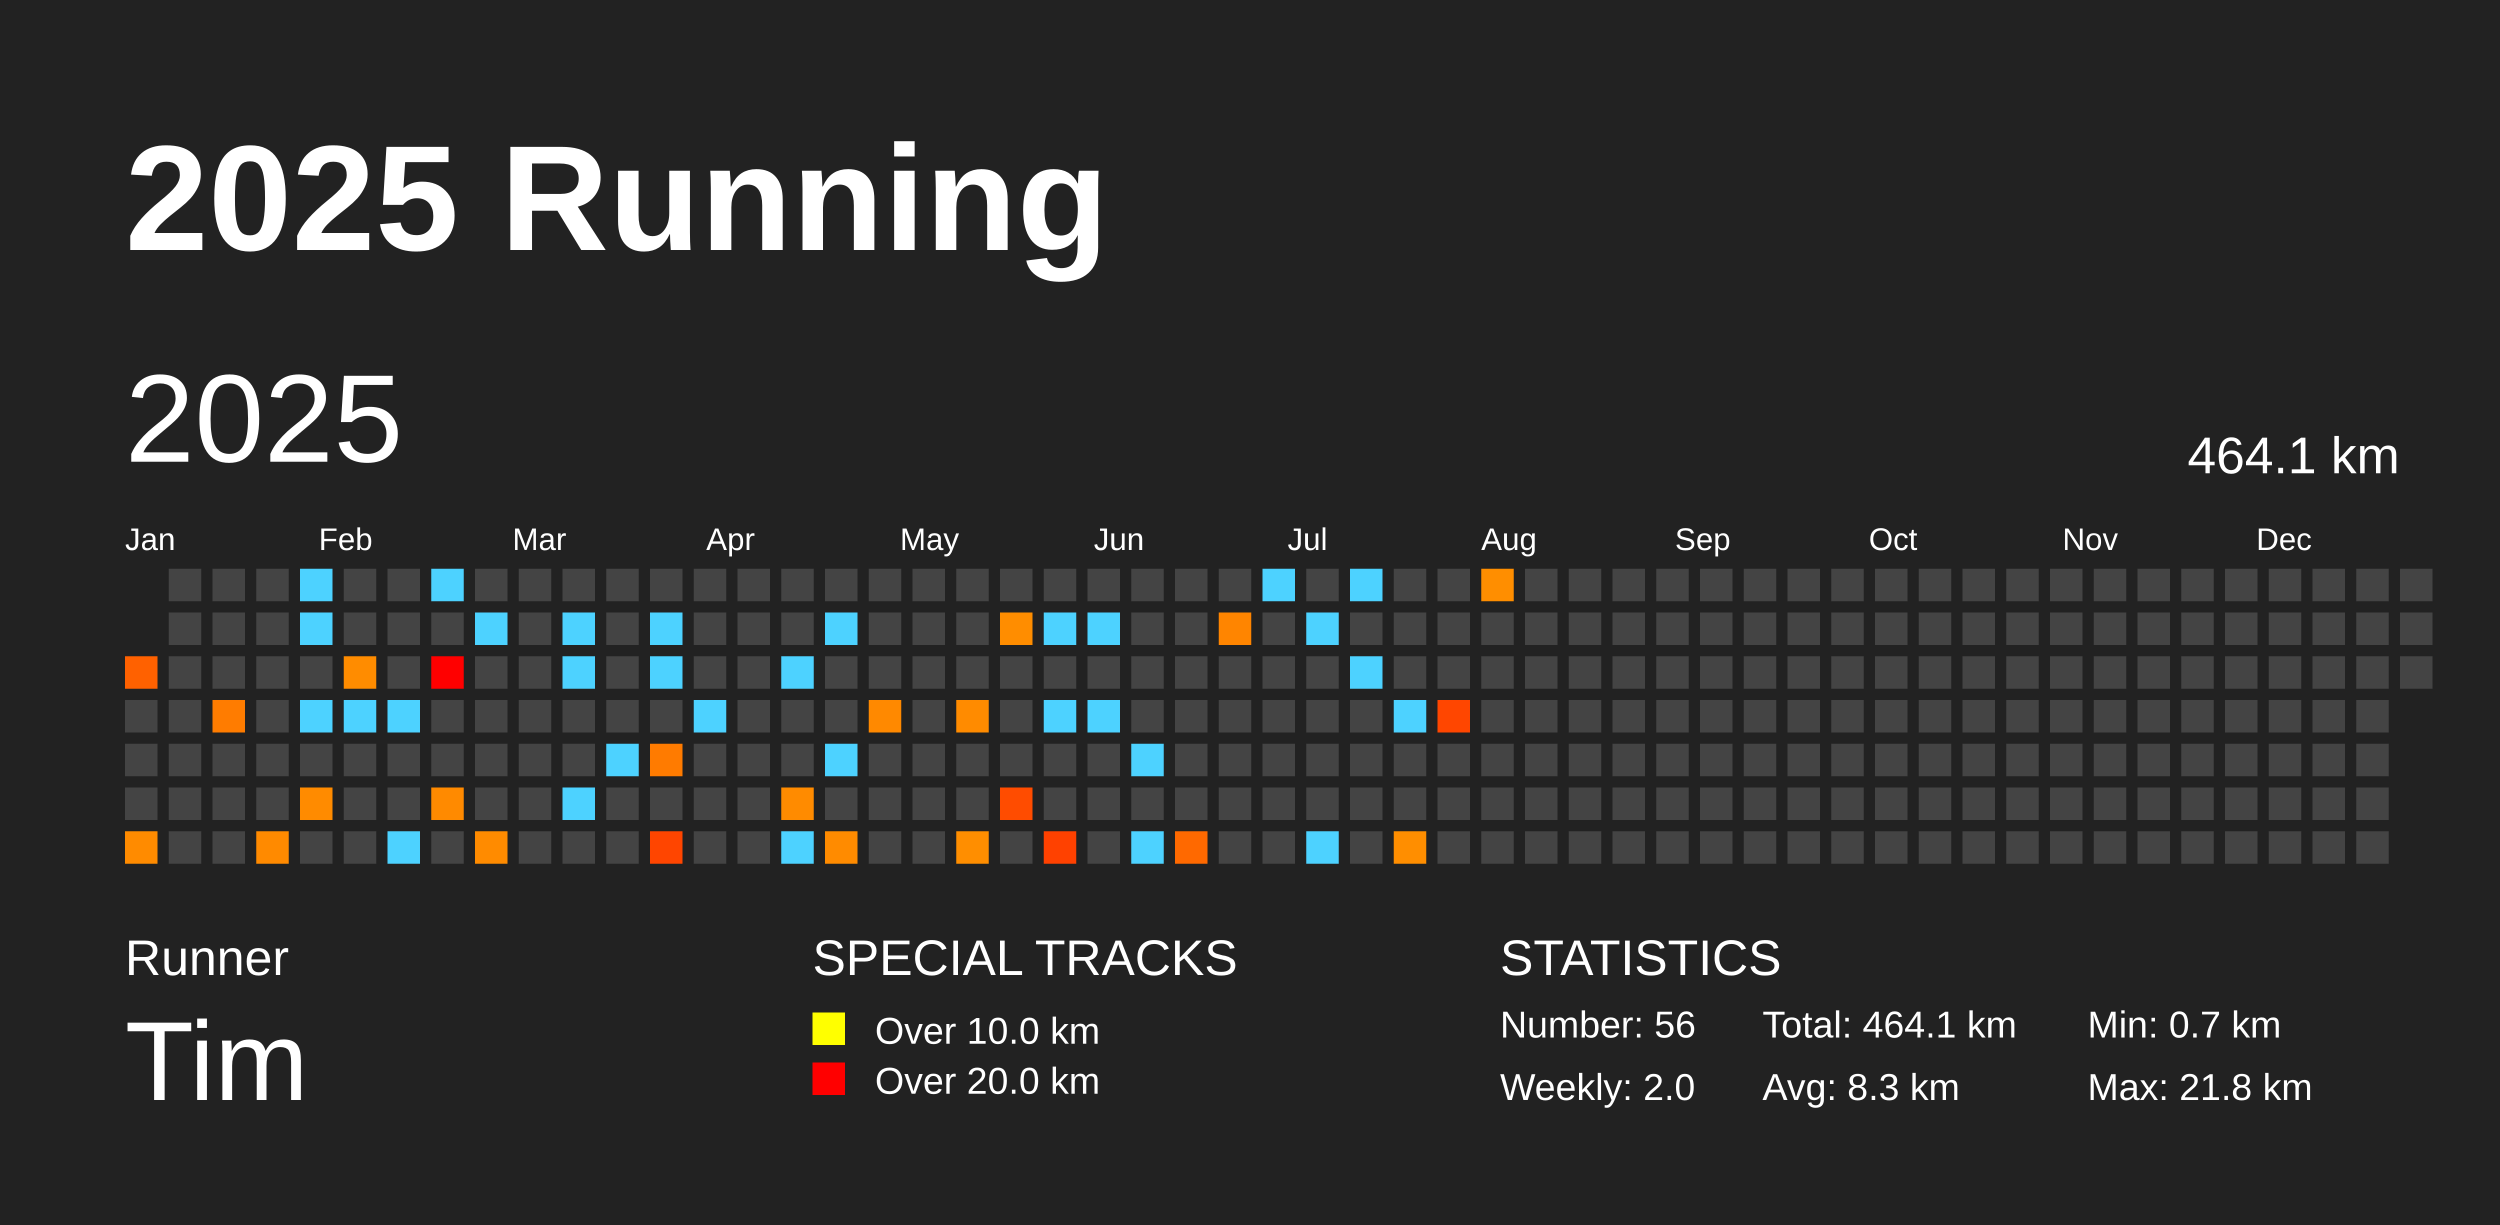
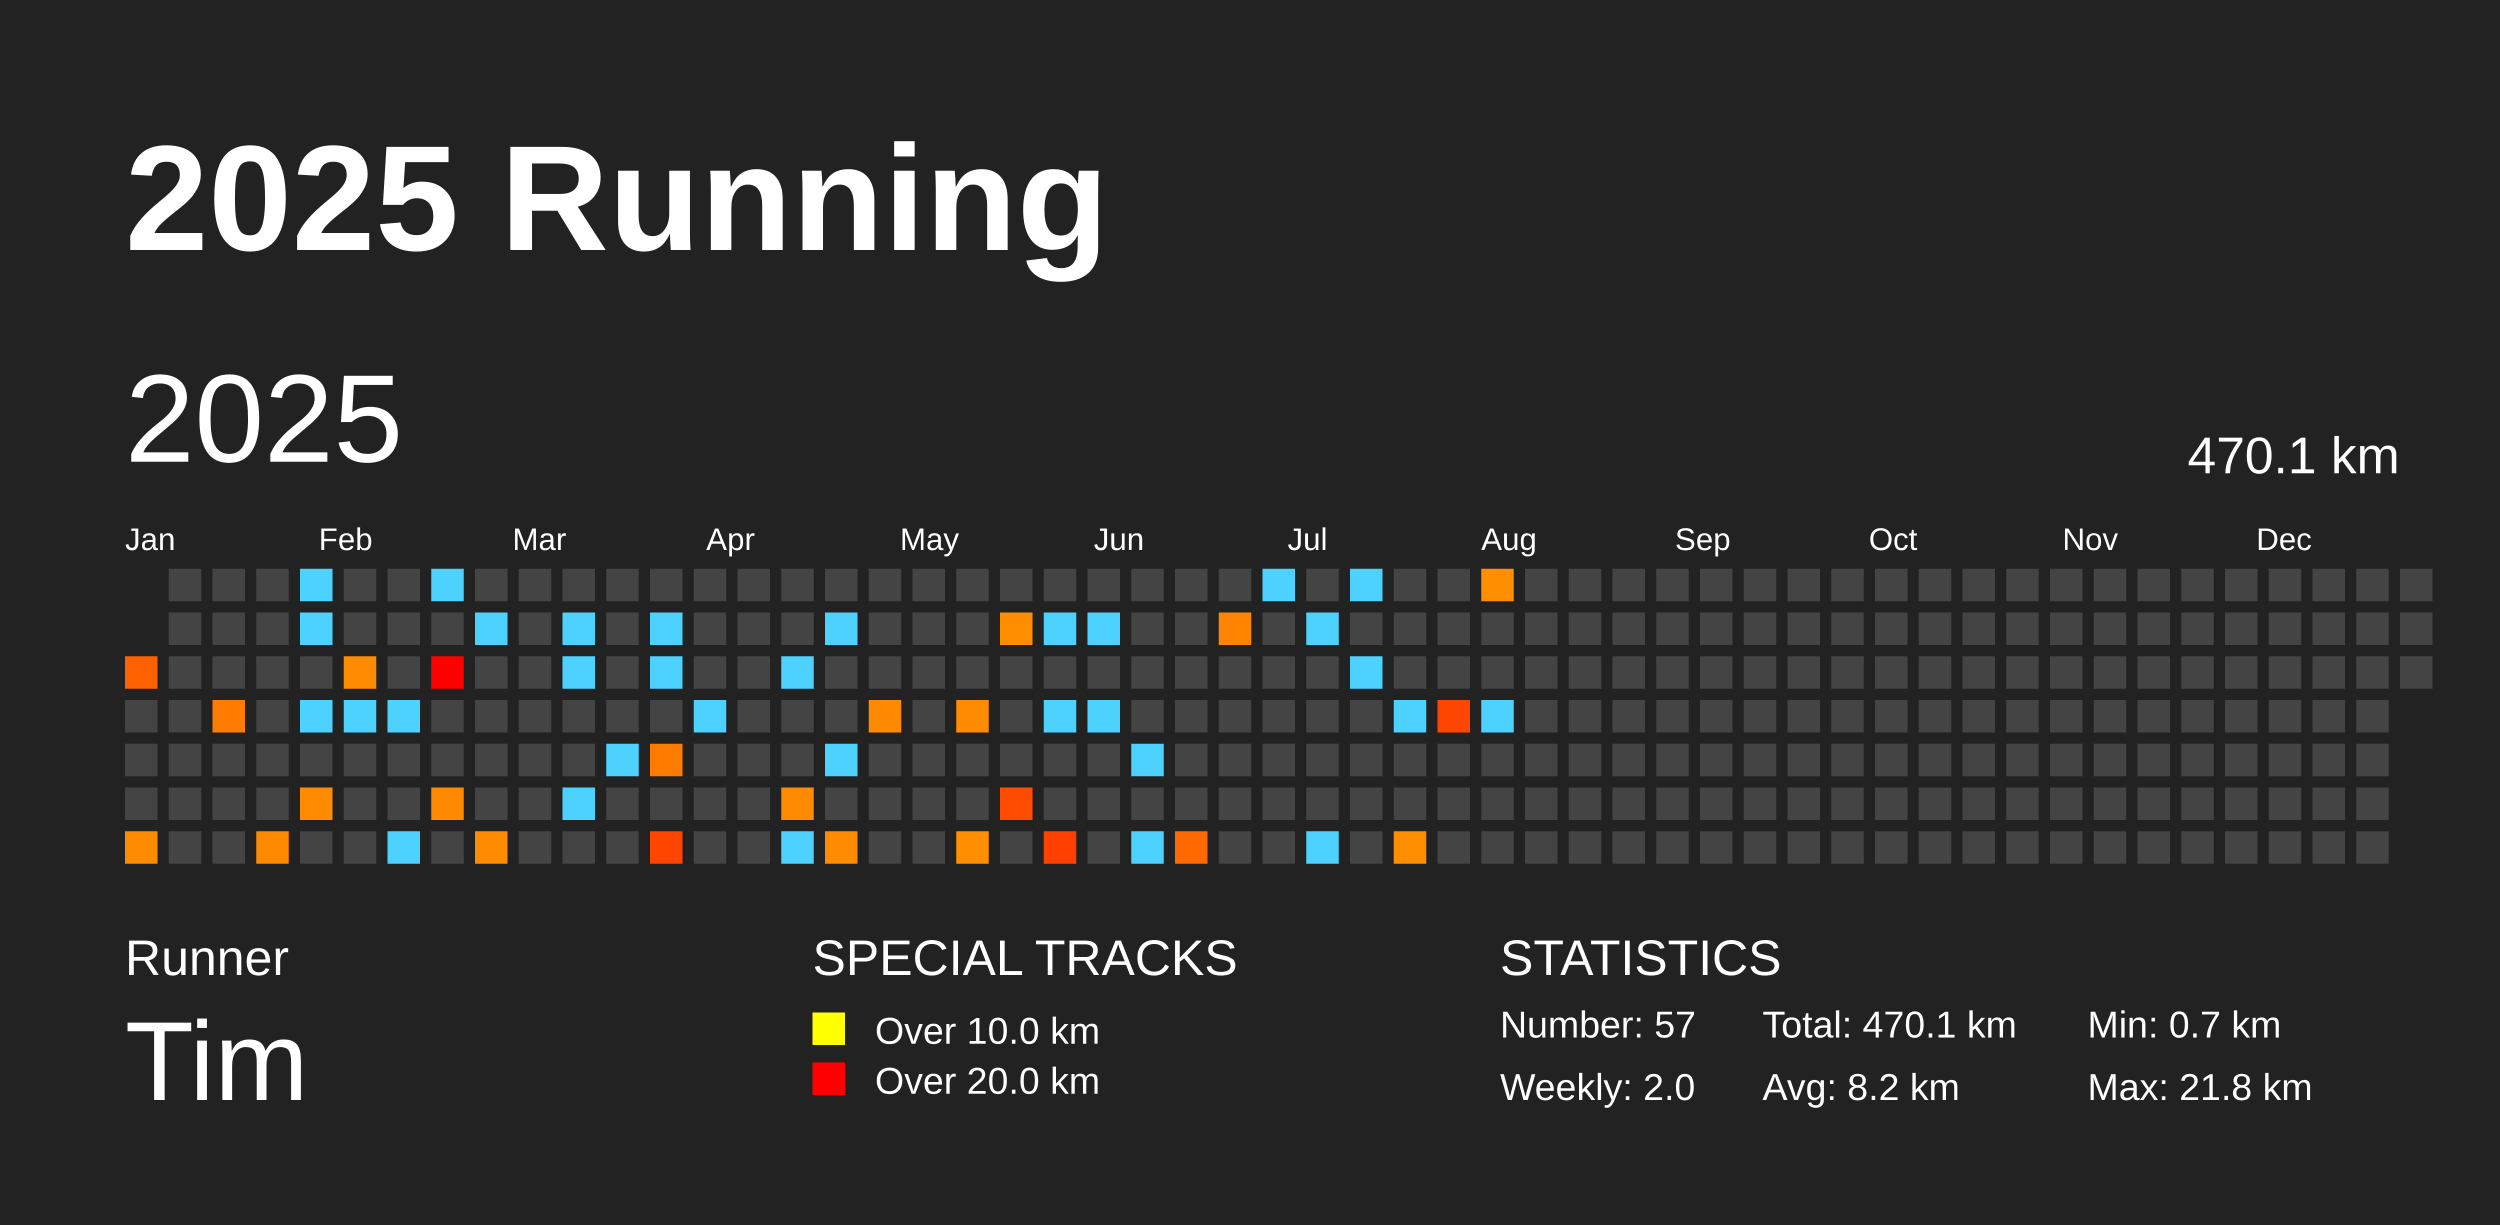
<svg xmlns="http://www.w3.org/2000/svg" baseProfile="full" height="98mm" version="1.1" viewBox="0,0,200,98" width="200mm">
  <defs />
  <rect fill="#222222" height="98" width="200" x="0" y="0" />
  <text fill="#FFFFFF" style="font-size:12px; font-family:Arial; font-weight:bold;" x="10" y="20">2025 Running</text>
  <text fill="#FFFFFF" style="font-size:4px; font-family:Arial" x="10" y="78">Runner</text>
  <text fill="#FFFFFF" style="font-size:9px; font-family:Arial" x="10" y="88">Tim</text>
  <text fill="#FFFFFF" style="font-size:4px; font-family:Arial" x="65" y="78">SPECIAL TRACKS</text>
  <rect fill="yellow" height="2.6" width="2.6" x="65" y="81" />
  <text fill="#FFFFFF" style="font-size:3px; font-family:Arial" x="70" y="83.5">Over 10.0 km</text>
  <rect fill="red" height="2.6" width="2.6" x="65" y="85" />
  <text fill="#FFFFFF" style="font-size:3px; font-family:Arial" x="70" y="87.5">Over 20.0 km</text>
  <text fill="#FFFFFF" style="font-size:4px; font-family:Arial" x="120" y="78">STATISTICS</text>
-   <text fill="#FFFFFF" style="font-size:3px; font-family:Arial" x="120" y="83">Number: 56</text>
+   <text fill="#FFFFFF" style="font-size:3px; font-family:Arial" x="120" y="83">Number: 57</text>
  <text fill="#FFFFFF" style="font-size:3px; font-family:Arial" x="120" y="88">Weekly: 2.0</text>
-   <text fill="#FFFFFF" style="font-size:3px; font-family:Arial" x="141" y="83">Total: 464.1 km</text>
-   <text fill="#FFFFFF" style="font-size:3px; font-family:Arial" x="141" y="88">Avg: 8.3 km</text>
+   <text fill="#FFFFFF" style="font-size:3px; font-family:Arial" x="141" y="83">Total: 470.1 km</text>
+   <text fill="#FFFFFF" style="font-size:3px; font-family:Arial" x="141" y="88">Avg: 8.2 km</text>
  <text fill="#FFFFFF" style="font-size:3px; font-family:Arial" x="167" y="83">Min: 0.7 km</text>
  <text fill="#FFFFFF" style="font-size:3px; font-family:Arial" x="167" y="88">Max: 21.8 km</text>
  <text dominant-baseline="hanging" fill="#FFFFFF" style="font-size:10.0px; font-family:Arial;" x="10" y="30">2025</text>
-   <text dominant-baseline="hanging" fill="#FFFFFF" style="font-size:4.125px; font-family:Arial;" x="175" y="35">464.1 km</text>
+   <text dominant-baseline="hanging" fill="#FFFFFF" style="font-size:4.125px; font-family:Arial;" x="175" y="35">470.1 km</text>
  <text fill="#FFFFFF" style="font-size:2.5px; font-family:Arial" x="10.0" y="44">Jan</text>
  <text fill="#FFFFFF" style="font-size:2.5px; font-family:Arial" x="25.5" y="44">Feb</text>
  <text fill="#FFFFFF" style="font-size:2.5px; font-family:Arial" x="41.0" y="44">Mar</text>
  <text fill="#FFFFFF" style="font-size:2.5px; font-family:Arial" x="56.5" y="44">Apr</text>
  <text fill="#FFFFFF" style="font-size:2.5px; font-family:Arial" x="72.0" y="44">May</text>
  <text fill="#FFFFFF" style="font-size:2.5px; font-family:Arial" x="87.5" y="44">Jun</text>
  <text fill="#FFFFFF" style="font-size:2.5px; font-family:Arial" x="103.0" y="44">Jul</text>
  <text fill="#FFFFFF" style="font-size:2.5px; font-family:Arial" x="118.5" y="44">Aug</text>
  <text fill="#FFFFFF" style="font-size:2.5px; font-family:Arial" x="134.0" y="44">Sep</text>
  <text fill="#FFFFFF" style="font-size:2.5px; font-family:Arial" x="149.5" y="44">Oct</text>
  <text fill="#FFFFFF" style="font-size:2.5px; font-family:Arial" x="165.0" y="44">Nov</text>
  <text fill="#FFFFFF" style="font-size:2.5px; font-family:Arial" x="180.5" y="44">Dec</text>
  <rect fill="#ff6100" height="2.6" width="2.6" x="10.0" y="52.5" />
  <rect fill="#444444" height="2.6" width="2.6" x="10.0" y="56.0" />
  <rect fill="#444444" height="2.6" width="2.6" x="10.0" y="59.5" />
  <rect fill="#444444" height="2.6" width="2.6" x="10.0" y="63.0" />
  <rect fill="#ff8b00" height="2.6" width="2.6" x="10.0" y="66.5" />
  <rect fill="#444444" height="2.6" width="2.6" x="13.5" y="45.5" />
  <rect fill="#444444" height="2.6" width="2.6" x="13.5" y="49.0" />
  <rect fill="#444444" height="2.6" width="2.6" x="13.5" y="52.5" />
  <rect fill="#444444" height="2.6" width="2.6" x="13.5" y="56.0" />
  <rect fill="#444444" height="2.6" width="2.6" x="13.5" y="59.5" />
  <rect fill="#444444" height="2.6" width="2.6" x="13.5" y="63.0" />
  <rect fill="#444444" height="2.6" width="2.6" x="13.5" y="66.5" />
  <rect fill="#444444" height="2.6" width="2.6" x="17.0" y="45.5" />
  <rect fill="#444444" height="2.6" width="2.6" x="17.0" y="49.0" />
  <rect fill="#444444" height="2.6" width="2.6" x="17.0" y="52.5" />
  <rect fill="#ff7c00" height="2.6" width="2.6" x="17.0" y="56.0" />
  <rect fill="#444444" height="2.6" width="2.6" x="17.0" y="59.5" />
  <rect fill="#444444" height="2.6" width="2.6" x="17.0" y="63.0" />
  <rect fill="#444444" height="2.6" width="2.6" x="17.0" y="66.5" />
  <rect fill="#444444" height="2.6" width="2.6" x="20.5" y="45.5" />
  <rect fill="#444444" height="2.6" width="2.6" x="20.5" y="49.0" />
  <rect fill="#444444" height="2.6" width="2.6" x="20.5" y="52.5" />
  <rect fill="#444444" height="2.6" width="2.6" x="20.5" y="56.0" />
  <rect fill="#444444" height="2.6" width="2.6" x="20.5" y="59.5" />
  <rect fill="#444444" height="2.6" width="2.6" x="20.5" y="63.0" />
  <rect fill="#ff8a00" height="2.6" width="2.6" x="20.5" y="66.5" />
  <rect fill="#4dd2ff" height="2.6" width="2.6" x="24.0" y="45.5" />
  <rect fill="#4dd2ff" height="2.6" width="2.6" x="24.0" y="49.0" />
  <rect fill="#444444" height="2.6" width="2.6" x="24.0" y="52.5" />
  <rect fill="#4dd2ff" height="2.6" width="2.6" x="24.0" y="56.0" />
  <rect fill="#444444" height="2.6" width="2.6" x="24.0" y="59.5" />
  <rect fill="#ff8b00" height="2.6" width="2.6" x="24.0" y="63.0" />
  <rect fill="#444444" height="2.6" width="2.6" x="24.0" y="66.5" />
  <rect fill="#444444" height="2.6" width="2.6" x="27.5" y="45.5" />
  <rect fill="#444444" height="2.6" width="2.6" x="27.5" y="49.0" />
  <rect fill="#ff8c00" height="2.6" width="2.6" x="27.5" y="52.5" />
  <rect fill="#4dd2ff" height="2.6" width="2.6" x="27.5" y="56.0" />
  <rect fill="#444444" height="2.6" width="2.6" x="27.5" y="59.5" />
  <rect fill="#444444" height="2.6" width="2.6" x="27.5" y="63.0" />
  <rect fill="#444444" height="2.6" width="2.6" x="27.5" y="66.5" />
  <rect fill="#444444" height="2.6" width="2.6" x="31.0" y="45.5" />
  <rect fill="#444444" height="2.6" width="2.6" x="31.0" y="49.0" />
  <rect fill="#444444" height="2.6" width="2.6" x="31.0" y="52.5" />
  <rect fill="#4dd2ff" height="2.6" width="2.6" x="31.0" y="56.0" />
  <rect fill="#444444" height="2.6" width="2.6" x="31.0" y="59.5" />
  <rect fill="#444444" height="2.6" width="2.6" x="31.0" y="63.0" />
  <rect fill="#4dd2ff" height="2.6" width="2.6" x="31.0" y="66.5" />
  <rect fill="#4dd2ff" height="2.6" width="2.6" x="34.5" y="45.5" />
  <rect fill="#444444" height="2.6" width="2.6" x="34.5" y="49.0" />
  <rect fill="red" height="2.6" width="2.6" x="34.5" y="52.5" />
  <rect fill="#444444" height="2.6" width="2.6" x="34.5" y="56.0" />
  <rect fill="#444444" height="2.6" width="2.6" x="34.5" y="59.5" />
  <rect fill="#ff8a00" height="2.6" width="2.6" x="34.5" y="63.0" />
  <rect fill="#444444" height="2.6" width="2.6" x="34.5" y="66.5" />
  <rect fill="#444444" height="2.6" width="2.6" x="38.0" y="45.5" />
  <rect fill="#4dd2ff" height="2.6" width="2.6" x="38.0" y="49.0" />
  <rect fill="#444444" height="2.6" width="2.6" x="38.0" y="52.5" />
  <rect fill="#444444" height="2.6" width="2.6" x="38.0" y="56.0" />
  <rect fill="#444444" height="2.6" width="2.6" x="38.0" y="59.5" />
  <rect fill="#444444" height="2.6" width="2.6" x="38.0" y="63.0" />
  <rect fill="#ff8b00" height="2.6" width="2.6" x="38.0" y="66.5" />
  <rect fill="#444444" height="2.6" width="2.6" x="41.5" y="45.5" />
  <rect fill="#444444" height="2.6" width="2.6" x="41.5" y="49.0" />
  <rect fill="#444444" height="2.6" width="2.6" x="41.5" y="52.5" />
  <rect fill="#444444" height="2.6" width="2.6" x="41.5" y="56.0" />
  <rect fill="#444444" height="2.6" width="2.6" x="41.5" y="59.5" />
  <rect fill="#444444" height="2.6" width="2.6" x="41.5" y="63.0" />
  <rect fill="#444444" height="2.6" width="2.6" x="41.5" y="66.5" />
  <rect fill="#444444" height="2.6" width="2.6" x="45.0" y="45.5" />
  <rect fill="#4dd2ff" height="2.6" width="2.6" x="45.0" y="49.0" />
  <rect fill="#4dd2ff" height="2.6" width="2.6" x="45.0" y="52.5" />
  <rect fill="#444444" height="2.6" width="2.6" x="45.0" y="56.0" />
  <rect fill="#444444" height="2.6" width="2.6" x="45.0" y="59.5" />
  <rect fill="#4dd2ff" height="2.6" width="2.6" x="45.0" y="63.0" />
  <rect fill="#444444" height="2.6" width="2.6" x="45.0" y="66.5" />
  <rect fill="#444444" height="2.6" width="2.6" x="48.5" y="45.5" />
  <rect fill="#444444" height="2.6" width="2.6" x="48.5" y="49.0" />
  <rect fill="#444444" height="2.6" width="2.6" x="48.5" y="52.5" />
  <rect fill="#444444" height="2.6" width="2.6" x="48.5" y="56.0" />
  <rect fill="#4dd2ff" height="2.6" width="2.6" x="48.5" y="59.5" />
  <rect fill="#444444" height="2.6" width="2.6" x="48.5" y="63.0" />
  <rect fill="#444444" height="2.6" width="2.6" x="48.5" y="66.5" />
  <rect fill="#444444" height="2.6" width="2.6" x="52.0" y="45.5" />
  <rect fill="#4dd2ff" height="2.6" width="2.6" x="52.0" y="49.0" />
  <rect fill="#4dd2ff" height="2.6" width="2.6" x="52.0" y="52.5" />
  <rect fill="#444444" height="2.6" width="2.6" x="52.0" y="56.0" />
  <rect fill="#ff7b00" height="2.6" width="2.6" x="52.0" y="59.5" />
  <rect fill="#444444" height="2.6" width="2.6" x="52.0" y="63.0" />
  <rect fill="#ff4500" height="2.6" width="2.6" x="52.0" y="66.5" />
  <rect fill="#444444" height="2.6" width="2.6" x="55.5" y="45.5" />
  <rect fill="#444444" height="2.6" width="2.6" x="55.5" y="49.0" />
  <rect fill="#444444" height="2.6" width="2.6" x="55.5" y="52.5" />
  <rect fill="#4dd2ff" height="2.6" width="2.6" x="55.5" y="56.0" />
  <rect fill="#444444" height="2.6" width="2.6" x="55.5" y="59.5" />
  <rect fill="#444444" height="2.6" width="2.6" x="55.5" y="63.0" />
  <rect fill="#444444" height="2.6" width="2.6" x="55.5" y="66.5" />
  <rect fill="#444444" height="2.6" width="2.6" x="59.0" y="45.5" />
  <rect fill="#444444" height="2.6" width="2.6" x="59.0" y="49.0" />
  <rect fill="#444444" height="2.6" width="2.6" x="59.0" y="52.5" />
  <rect fill="#444444" height="2.6" width="2.6" x="59.0" y="56.0" />
  <rect fill="#444444" height="2.6" width="2.6" x="59.0" y="59.5" />
  <rect fill="#444444" height="2.6" width="2.6" x="59.0" y="63.0" />
  <rect fill="#444444" height="2.6" width="2.6" x="59.0" y="66.5" />
  <rect fill="#444444" height="2.6" width="2.6" x="62.5" y="45.5" />
  <rect fill="#444444" height="2.6" width="2.6" x="62.5" y="49.0" />
  <rect fill="#4dd2ff" height="2.6" width="2.6" x="62.5" y="52.5" />
  <rect fill="#444444" height="2.6" width="2.6" x="62.5" y="56.0" />
  <rect fill="#444444" height="2.6" width="2.6" x="62.5" y="59.5" />
  <rect fill="#ff8b00" height="2.6" width="2.6" x="62.5" y="63.0" />
  <rect fill="#4dd2ff" height="2.6" width="2.6" x="62.5" y="66.5" />
  <rect fill="#444444" height="2.6" width="2.6" x="66.0" y="45.5" />
  <rect fill="#4dd2ff" height="2.6" width="2.6" x="66.0" y="49.0" />
  <rect fill="#444444" height="2.6" width="2.6" x="66.0" y="52.5" />
  <rect fill="#444444" height="2.6" width="2.6" x="66.0" y="56.0" />
  <rect fill="#4dd2ff" height="2.6" width="2.6" x="66.0" y="59.5" />
  <rect fill="#444444" height="2.6" width="2.6" x="66.0" y="63.0" />
  <rect fill="#ff8b00" height="2.6" width="2.6" x="66.0" y="66.5" />
  <rect fill="#444444" height="2.6" width="2.6" x="69.5" y="45.5" />
  <rect fill="#444444" height="2.6" width="2.6" x="69.5" y="49.0" />
  <rect fill="#444444" height="2.6" width="2.6" x="69.5" y="52.5" />
  <rect fill="#ff8900" height="2.6" width="2.6" x="69.5" y="56.0" />
  <rect fill="#444444" height="2.6" width="2.6" x="69.5" y="59.5" />
  <rect fill="#444444" height="2.6" width="2.6" x="69.5" y="63.0" />
  <rect fill="#444444" height="2.6" width="2.6" x="69.5" y="66.5" />
  <rect fill="#444444" height="2.6" width="2.6" x="73.0" y="45.5" />
  <rect fill="#444444" height="2.6" width="2.6" x="73.0" y="49.0" />
  <rect fill="#444444" height="2.6" width="2.6" x="73.0" y="52.5" />
  <rect fill="#444444" height="2.6" width="2.6" x="73.0" y="56.0" />
  <rect fill="#444444" height="2.6" width="2.6" x="73.0" y="59.5" />
  <rect fill="#444444" height="2.6" width="2.6" x="73.0" y="63.0" />
  <rect fill="#444444" height="2.6" width="2.6" x="73.0" y="66.5" />
  <rect fill="#444444" height="2.6" width="2.6" x="76.5" y="45.5" />
  <rect fill="#444444" height="2.6" width="2.6" x="76.5" y="49.0" />
  <rect fill="#444444" height="2.6" width="2.6" x="76.5" y="52.5" />
  <rect fill="#ff8b00" height="2.6" width="2.6" x="76.5" y="56.0" />
  <rect fill="#444444" height="2.6" width="2.6" x="76.5" y="59.5" />
  <rect fill="#444444" height="2.6" width="2.6" x="76.5" y="63.0" />
  <rect fill="#ff8e00" height="2.6" width="2.6" x="76.5" y="66.5" />
  <rect fill="#444444" height="2.6" width="2.6" x="80.0" y="45.5" />
  <rect fill="#ff8d00" height="2.6" width="2.6" x="80.0" y="49.0" />
  <rect fill="#444444" height="2.6" width="2.6" x="80.0" y="52.5" />
  <rect fill="#444444" height="2.6" width="2.6" x="80.0" y="56.0" />
  <rect fill="#444444" height="2.6" width="2.6" x="80.0" y="59.5" />
  <rect fill="#ff4c00" height="2.6" width="2.6" x="80.0" y="63.0" />
  <rect fill="#444444" height="2.6" width="2.6" x="80.0" y="66.5" />
  <rect fill="#444444" height="2.6" width="2.6" x="83.5" y="45.5" />
  <rect fill="#4dd2ff" height="2.6" width="2.6" x="83.5" y="49.0" />
  <rect fill="#444444" height="2.6" width="2.6" x="83.5" y="52.5" />
  <rect fill="#4dd2ff" height="2.6" width="2.6" x="83.5" y="56.0" />
  <rect fill="#444444" height="2.6" width="2.6" x="83.5" y="59.5" />
  <rect fill="#444444" height="2.6" width="2.6" x="83.5" y="63.0" />
  <rect fill="#ff4100" height="2.6" width="2.6" x="83.5" y="66.5" />
  <rect fill="#444444" height="2.6" width="2.6" x="87.0" y="45.5" />
  <rect fill="#4dd2ff" height="2.6" width="2.6" x="87.0" y="49.0" />
  <rect fill="#444444" height="2.6" width="2.6" x="87.0" y="52.5" />
  <rect fill="#4dd2ff" height="2.6" width="2.6" x="87.0" y="56.0" />
  <rect fill="#444444" height="2.6" width="2.6" x="87.0" y="59.5" />
  <rect fill="#444444" height="2.6" width="2.6" x="87.0" y="63.0" />
  <rect fill="#444444" height="2.6" width="2.6" x="87.0" y="66.5" />
  <rect fill="#444444" height="2.6" width="2.6" x="90.5" y="45.5" />
  <rect fill="#444444" height="2.6" width="2.6" x="90.5" y="49.0" />
  <rect fill="#444444" height="2.6" width="2.6" x="90.5" y="52.5" />
  <rect fill="#444444" height="2.6" width="2.6" x="90.5" y="56.0" />
  <rect fill="#4dd2ff" height="2.6" width="2.6" x="90.5" y="59.5" />
  <rect fill="#444444" height="2.6" width="2.6" x="90.5" y="63.0" />
  <rect fill="#4dd2ff" height="2.6" width="2.6" x="90.5" y="66.5" />
  <rect fill="#444444" height="2.6" width="2.6" x="94.0" y="45.5" />
  <rect fill="#444444" height="2.6" width="2.6" x="94.0" y="49.0" />
  <rect fill="#444444" height="2.6" width="2.6" x="94.0" y="52.5" />
  <rect fill="#444444" height="2.6" width="2.6" x="94.0" y="56.0" />
  <rect fill="#444444" height="2.6" width="2.6" x="94.0" y="59.5" />
  <rect fill="#444444" height="2.6" width="2.6" x="94.0" y="63.0" />
  <rect fill="#ff6900" height="2.6" width="2.6" x="94.0" y="66.5" />
  <rect fill="#444444" height="2.6" width="2.6" x="97.5" y="45.5" />
  <rect fill="#ff8500" height="2.6" width="2.6" x="97.5" y="49.0" />
  <rect fill="#444444" height="2.6" width="2.6" x="97.5" y="52.5" />
  <rect fill="#444444" height="2.6" width="2.6" x="97.5" y="56.0" />
  <rect fill="#444444" height="2.6" width="2.6" x="97.5" y="59.5" />
  <rect fill="#444444" height="2.6" width="2.6" x="97.5" y="63.0" />
  <rect fill="#444444" height="2.6" width="2.6" x="97.5" y="66.5" />
  <rect fill="#4dd2ff" height="2.6" width="2.6" x="101.0" y="45.5" />
  <rect fill="#444444" height="2.6" width="2.6" x="101.0" y="49.0" />
  <rect fill="#444444" height="2.6" width="2.6" x="101.0" y="52.5" />
  <rect fill="#444444" height="2.6" width="2.6" x="101.0" y="56.0" />
  <rect fill="#444444" height="2.6" width="2.6" x="101.0" y="59.5" />
  <rect fill="#444444" height="2.6" width="2.6" x="101.0" y="63.0" />
  <rect fill="#444444" height="2.6" width="2.6" x="101.0" y="66.5" />
  <rect fill="#444444" height="2.6" width="2.6" x="104.5" y="45.5" />
  <rect fill="#4dd2ff" height="2.6" width="2.6" x="104.5" y="49.0" />
  <rect fill="#444444" height="2.6" width="2.6" x="104.5" y="52.5" />
  <rect fill="#444444" height="2.6" width="2.6" x="104.5" y="56.0" />
  <rect fill="#444444" height="2.6" width="2.6" x="104.5" y="59.5" />
  <rect fill="#444444" height="2.6" width="2.6" x="104.5" y="63.0" />
  <rect fill="#4dd2ff" height="2.6" width="2.6" x="104.5" y="66.5" />
  <rect fill="#4dd2ff" height="2.6" width="2.6" x="108.0" y="45.5" />
  <rect fill="#444444" height="2.6" width="2.6" x="108.0" y="49.0" />
  <rect fill="#4dd2ff" height="2.6" width="2.6" x="108.0" y="52.5" />
  <rect fill="#444444" height="2.6" width="2.6" x="108.0" y="56.0" />
  <rect fill="#444444" height="2.6" width="2.6" x="108.0" y="59.5" />
  <rect fill="#444444" height="2.6" width="2.6" x="108.0" y="63.0" />
  <rect fill="#444444" height="2.6" width="2.6" x="108.0" y="66.5" />
  <rect fill="#444444" height="2.6" width="2.6" x="111.5" y="45.5" />
  <rect fill="#444444" height="2.6" width="2.6" x="111.5" y="49.0" />
  <rect fill="#444444" height="2.6" width="2.6" x="111.5" y="52.5" />
  <rect fill="#4dd2ff" height="2.6" width="2.6" x="111.5" y="56.0" />
  <rect fill="#444444" height="2.6" width="2.6" x="111.5" y="59.5" />
  <rect fill="#444444" height="2.6" width="2.6" x="111.5" y="63.0" />
  <rect fill="#ff8e00" height="2.6" width="2.6" x="111.5" y="66.5" />
  <rect fill="#444444" height="2.6" width="2.6" x="115.0" y="45.5" />
  <rect fill="#444444" height="2.6" width="2.6" x="115.0" y="49.0" />
  <rect fill="#444444" height="2.6" width="2.6" x="115.0" y="52.5" />
  <rect fill="#ff4600" height="2.6" width="2.6" x="115.0" y="56.0" />
  <rect fill="#444444" height="2.6" width="2.6" x="115.0" y="59.5" />
  <rect fill="#444444" height="2.6" width="2.6" x="115.0" y="63.0" />
  <rect fill="#444444" height="2.6" width="2.6" x="115.0" y="66.5" />
  <rect fill="#ff8e00" height="2.6" width="2.6" x="118.5" y="45.5" />
  <rect fill="#444444" height="2.6" width="2.6" x="118.5" y="49.0" />
  <rect fill="#444444" height="2.6" width="2.6" x="118.5" y="52.5" />
-   <rect fill="#444444" height="2.6" width="2.6" x="118.5" y="56.0" />
+   <rect fill="#4dd2ff" height="2.6" width="2.6" x="118.5" y="56.0" />
  <rect fill="#444444" height="2.6" width="2.6" x="118.5" y="59.5" />
  <rect fill="#444444" height="2.6" width="2.6" x="118.5" y="63.0" />
  <rect fill="#444444" height="2.6" width="2.6" x="118.5" y="66.5" />
  <rect fill="#444444" height="2.6" width="2.6" x="122.0" y="45.5" />
  <rect fill="#444444" height="2.6" width="2.6" x="122.0" y="49.0" />
  <rect fill="#444444" height="2.6" width="2.6" x="122.0" y="52.5" />
  <rect fill="#444444" height="2.6" width="2.6" x="122.0" y="56.0" />
  <rect fill="#444444" height="2.6" width="2.6" x="122.0" y="59.5" />
  <rect fill="#444444" height="2.6" width="2.6" x="122.0" y="63.0" />
  <rect fill="#444444" height="2.6" width="2.6" x="122.0" y="66.5" />
  <rect fill="#444444" height="2.6" width="2.6" x="125.5" y="45.5" />
  <rect fill="#444444" height="2.6" width="2.6" x="125.5" y="49.0" />
  <rect fill="#444444" height="2.6" width="2.6" x="125.5" y="52.5" />
  <rect fill="#444444" height="2.6" width="2.6" x="125.5" y="56.0" />
  <rect fill="#444444" height="2.6" width="2.6" x="125.5" y="59.5" />
  <rect fill="#444444" height="2.6" width="2.6" x="125.5" y="63.0" />
  <rect fill="#444444" height="2.6" width="2.6" x="125.5" y="66.5" />
  <rect fill="#444444" height="2.6" width="2.6" x="129.0" y="45.5" />
  <rect fill="#444444" height="2.6" width="2.6" x="129.0" y="49.0" />
  <rect fill="#444444" height="2.6" width="2.6" x="129.0" y="52.5" />
  <rect fill="#444444" height="2.6" width="2.6" x="129.0" y="56.0" />
  <rect fill="#444444" height="2.6" width="2.6" x="129.0" y="59.5" />
  <rect fill="#444444" height="2.6" width="2.6" x="129.0" y="63.0" />
  <rect fill="#444444" height="2.6" width="2.6" x="129.0" y="66.5" />
  <rect fill="#444444" height="2.6" width="2.6" x="132.5" y="45.5" />
  <rect fill="#444444" height="2.6" width="2.6" x="132.5" y="49.0" />
  <rect fill="#444444" height="2.6" width="2.6" x="132.5" y="52.5" />
  <rect fill="#444444" height="2.6" width="2.6" x="132.5" y="56.0" />
  <rect fill="#444444" height="2.6" width="2.6" x="132.5" y="59.5" />
  <rect fill="#444444" height="2.6" width="2.6" x="132.5" y="63.0" />
  <rect fill="#444444" height="2.6" width="2.6" x="132.5" y="66.5" />
  <rect fill="#444444" height="2.6" width="2.6" x="136.0" y="45.5" />
  <rect fill="#444444" height="2.6" width="2.6" x="136.0" y="49.0" />
  <rect fill="#444444" height="2.6" width="2.6" x="136.0" y="52.5" />
  <rect fill="#444444" height="2.6" width="2.6" x="136.0" y="56.0" />
  <rect fill="#444444" height="2.6" width="2.6" x="136.0" y="59.5" />
  <rect fill="#444444" height="2.6" width="2.6" x="136.0" y="63.0" />
  <rect fill="#444444" height="2.6" width="2.6" x="136.0" y="66.5" />
  <rect fill="#444444" height="2.6" width="2.6" x="139.5" y="45.5" />
  <rect fill="#444444" height="2.6" width="2.6" x="139.5" y="49.0" />
  <rect fill="#444444" height="2.6" width="2.6" x="139.5" y="52.5" />
  <rect fill="#444444" height="2.6" width="2.6" x="139.5" y="56.0" />
  <rect fill="#444444" height="2.6" width="2.6" x="139.5" y="59.5" />
  <rect fill="#444444" height="2.6" width="2.6" x="139.5" y="63.0" />
  <rect fill="#444444" height="2.6" width="2.6" x="139.5" y="66.5" />
  <rect fill="#444444" height="2.6" width="2.6" x="143.0" y="45.5" />
  <rect fill="#444444" height="2.6" width="2.6" x="143.0" y="49.0" />
  <rect fill="#444444" height="2.6" width="2.6" x="143.0" y="52.5" />
  <rect fill="#444444" height="2.6" width="2.6" x="143.0" y="56.0" />
  <rect fill="#444444" height="2.6" width="2.6" x="143.0" y="59.5" />
  <rect fill="#444444" height="2.6" width="2.6" x="143.0" y="63.0" />
  <rect fill="#444444" height="2.6" width="2.6" x="143.0" y="66.5" />
  <rect fill="#444444" height="2.6" width="2.6" x="146.5" y="45.5" />
  <rect fill="#444444" height="2.6" width="2.6" x="146.5" y="49.0" />
  <rect fill="#444444" height="2.6" width="2.6" x="146.5" y="52.5" />
  <rect fill="#444444" height="2.6" width="2.6" x="146.5" y="56.0" />
  <rect fill="#444444" height="2.6" width="2.6" x="146.5" y="59.5" />
  <rect fill="#444444" height="2.6" width="2.6" x="146.5" y="63.0" />
  <rect fill="#444444" height="2.6" width="2.6" x="146.5" y="66.5" />
  <rect fill="#444444" height="2.6" width="2.6" x="150.0" y="45.5" />
  <rect fill="#444444" height="2.6" width="2.6" x="150.0" y="49.0" />
  <rect fill="#444444" height="2.6" width="2.6" x="150.0" y="52.5" />
  <rect fill="#444444" height="2.6" width="2.6" x="150.0" y="56.0" />
  <rect fill="#444444" height="2.6" width="2.6" x="150.0" y="59.5" />
  <rect fill="#444444" height="2.6" width="2.6" x="150.0" y="63.0" />
  <rect fill="#444444" height="2.6" width="2.6" x="150.0" y="66.5" />
  <rect fill="#444444" height="2.6" width="2.6" x="153.5" y="45.5" />
  <rect fill="#444444" height="2.6" width="2.6" x="153.5" y="49.0" />
  <rect fill="#444444" height="2.6" width="2.6" x="153.5" y="52.5" />
  <rect fill="#444444" height="2.6" width="2.6" x="153.5" y="56.0" />
  <rect fill="#444444" height="2.6" width="2.6" x="153.5" y="59.5" />
  <rect fill="#444444" height="2.6" width="2.6" x="153.5" y="63.0" />
  <rect fill="#444444" height="2.6" width="2.6" x="153.5" y="66.5" />
  <rect fill="#444444" height="2.6" width="2.6" x="157.0" y="45.5" />
  <rect fill="#444444" height="2.6" width="2.6" x="157.0" y="49.0" />
  <rect fill="#444444" height="2.6" width="2.6" x="157.0" y="52.5" />
  <rect fill="#444444" height="2.6" width="2.6" x="157.0" y="56.0" />
  <rect fill="#444444" height="2.6" width="2.6" x="157.0" y="59.5" />
  <rect fill="#444444" height="2.6" width="2.6" x="157.0" y="63.0" />
  <rect fill="#444444" height="2.6" width="2.6" x="157.0" y="66.5" />
  <rect fill="#444444" height="2.6" width="2.6" x="160.5" y="45.5" />
  <rect fill="#444444" height="2.6" width="2.6" x="160.5" y="49.0" />
  <rect fill="#444444" height="2.6" width="2.6" x="160.5" y="52.5" />
  <rect fill="#444444" height="2.6" width="2.6" x="160.5" y="56.0" />
  <rect fill="#444444" height="2.6" width="2.6" x="160.5" y="59.5" />
  <rect fill="#444444" height="2.6" width="2.6" x="160.5" y="63.0" />
  <rect fill="#444444" height="2.6" width="2.6" x="160.5" y="66.5" />
  <rect fill="#444444" height="2.6" width="2.6" x="164.0" y="45.5" />
  <rect fill="#444444" height="2.6" width="2.6" x="164.0" y="49.0" />
  <rect fill="#444444" height="2.6" width="2.6" x="164.0" y="52.5" />
  <rect fill="#444444" height="2.6" width="2.6" x="164.0" y="56.0" />
  <rect fill="#444444" height="2.6" width="2.6" x="164.0" y="59.5" />
  <rect fill="#444444" height="2.6" width="2.6" x="164.0" y="63.0" />
  <rect fill="#444444" height="2.6" width="2.6" x="164.0" y="66.5" />
  <rect fill="#444444" height="2.6" width="2.6" x="167.5" y="45.5" />
  <rect fill="#444444" height="2.6" width="2.6" x="167.5" y="49.0" />
  <rect fill="#444444" height="2.6" width="2.6" x="167.5" y="52.5" />
  <rect fill="#444444" height="2.6" width="2.6" x="167.5" y="56.0" />
  <rect fill="#444444" height="2.6" width="2.6" x="167.5" y="59.5" />
  <rect fill="#444444" height="2.6" width="2.6" x="167.5" y="63.0" />
  <rect fill="#444444" height="2.6" width="2.6" x="167.5" y="66.5" />
  <rect fill="#444444" height="2.6" width="2.6" x="171.0" y="45.5" />
  <rect fill="#444444" height="2.6" width="2.6" x="171.0" y="49.0" />
  <rect fill="#444444" height="2.6" width="2.6" x="171.0" y="52.5" />
  <rect fill="#444444" height="2.6" width="2.6" x="171.0" y="56.0" />
  <rect fill="#444444" height="2.6" width="2.6" x="171.0" y="59.5" />
  <rect fill="#444444" height="2.6" width="2.6" x="171.0" y="63.0" />
  <rect fill="#444444" height="2.6" width="2.6" x="171.0" y="66.5" />
  <rect fill="#444444" height="2.6" width="2.6" x="174.5" y="45.5" />
  <rect fill="#444444" height="2.6" width="2.6" x="174.5" y="49.0" />
  <rect fill="#444444" height="2.6" width="2.6" x="174.5" y="52.5" />
  <rect fill="#444444" height="2.6" width="2.6" x="174.5" y="56.0" />
  <rect fill="#444444" height="2.6" width="2.6" x="174.5" y="59.5" />
  <rect fill="#444444" height="2.6" width="2.6" x="174.5" y="63.0" />
  <rect fill="#444444" height="2.6" width="2.6" x="174.5" y="66.5" />
  <rect fill="#444444" height="2.6" width="2.6" x="178.0" y="45.5" />
  <rect fill="#444444" height="2.6" width="2.6" x="178.0" y="49.0" />
  <rect fill="#444444" height="2.6" width="2.6" x="178.0" y="52.5" />
  <rect fill="#444444" height="2.6" width="2.6" x="178.0" y="56.0" />
  <rect fill="#444444" height="2.6" width="2.6" x="178.0" y="59.5" />
  <rect fill="#444444" height="2.6" width="2.6" x="178.0" y="63.0" />
  <rect fill="#444444" height="2.6" width="2.6" x="178.0" y="66.5" />
  <rect fill="#444444" height="2.6" width="2.6" x="181.5" y="45.5" />
  <rect fill="#444444" height="2.6" width="2.6" x="181.5" y="49.0" />
  <rect fill="#444444" height="2.6" width="2.6" x="181.5" y="52.5" />
  <rect fill="#444444" height="2.6" width="2.6" x="181.5" y="56.0" />
  <rect fill="#444444" height="2.6" width="2.6" x="181.5" y="59.5" />
  <rect fill="#444444" height="2.6" width="2.6" x="181.5" y="63.0" />
  <rect fill="#444444" height="2.6" width="2.6" x="181.5" y="66.5" />
  <rect fill="#444444" height="2.6" width="2.6" x="185.0" y="45.5" />
  <rect fill="#444444" height="2.6" width="2.6" x="185.0" y="49.0" />
  <rect fill="#444444" height="2.6" width="2.6" x="185.0" y="52.5" />
  <rect fill="#444444" height="2.6" width="2.6" x="185.0" y="56.0" />
  <rect fill="#444444" height="2.6" width="2.6" x="185.0" y="59.5" />
  <rect fill="#444444" height="2.6" width="2.6" x="185.0" y="63.0" />
  <rect fill="#444444" height="2.6" width="2.6" x="185.0" y="66.5" />
  <rect fill="#444444" height="2.6" width="2.6" x="188.5" y="45.5" />
  <rect fill="#444444" height="2.6" width="2.6" x="188.5" y="49.0" />
  <rect fill="#444444" height="2.6" width="2.6" x="188.5" y="52.5" />
  <rect fill="#444444" height="2.6" width="2.6" x="188.5" y="56.0" />
  <rect fill="#444444" height="2.6" width="2.6" x="188.5" y="59.5" />
  <rect fill="#444444" height="2.6" width="2.6" x="188.5" y="63.0" />
  <rect fill="#444444" height="2.6" width="2.6" x="188.5" y="66.5" />
  <rect fill="#444444" height="2.6" width="2.6" x="192.0" y="45.5" />
  <rect fill="#444444" height="2.6" width="2.6" x="192.0" y="49.0" />
  <rect fill="#444444" height="2.6" width="2.6" x="192.0" y="52.5" />
</svg>
